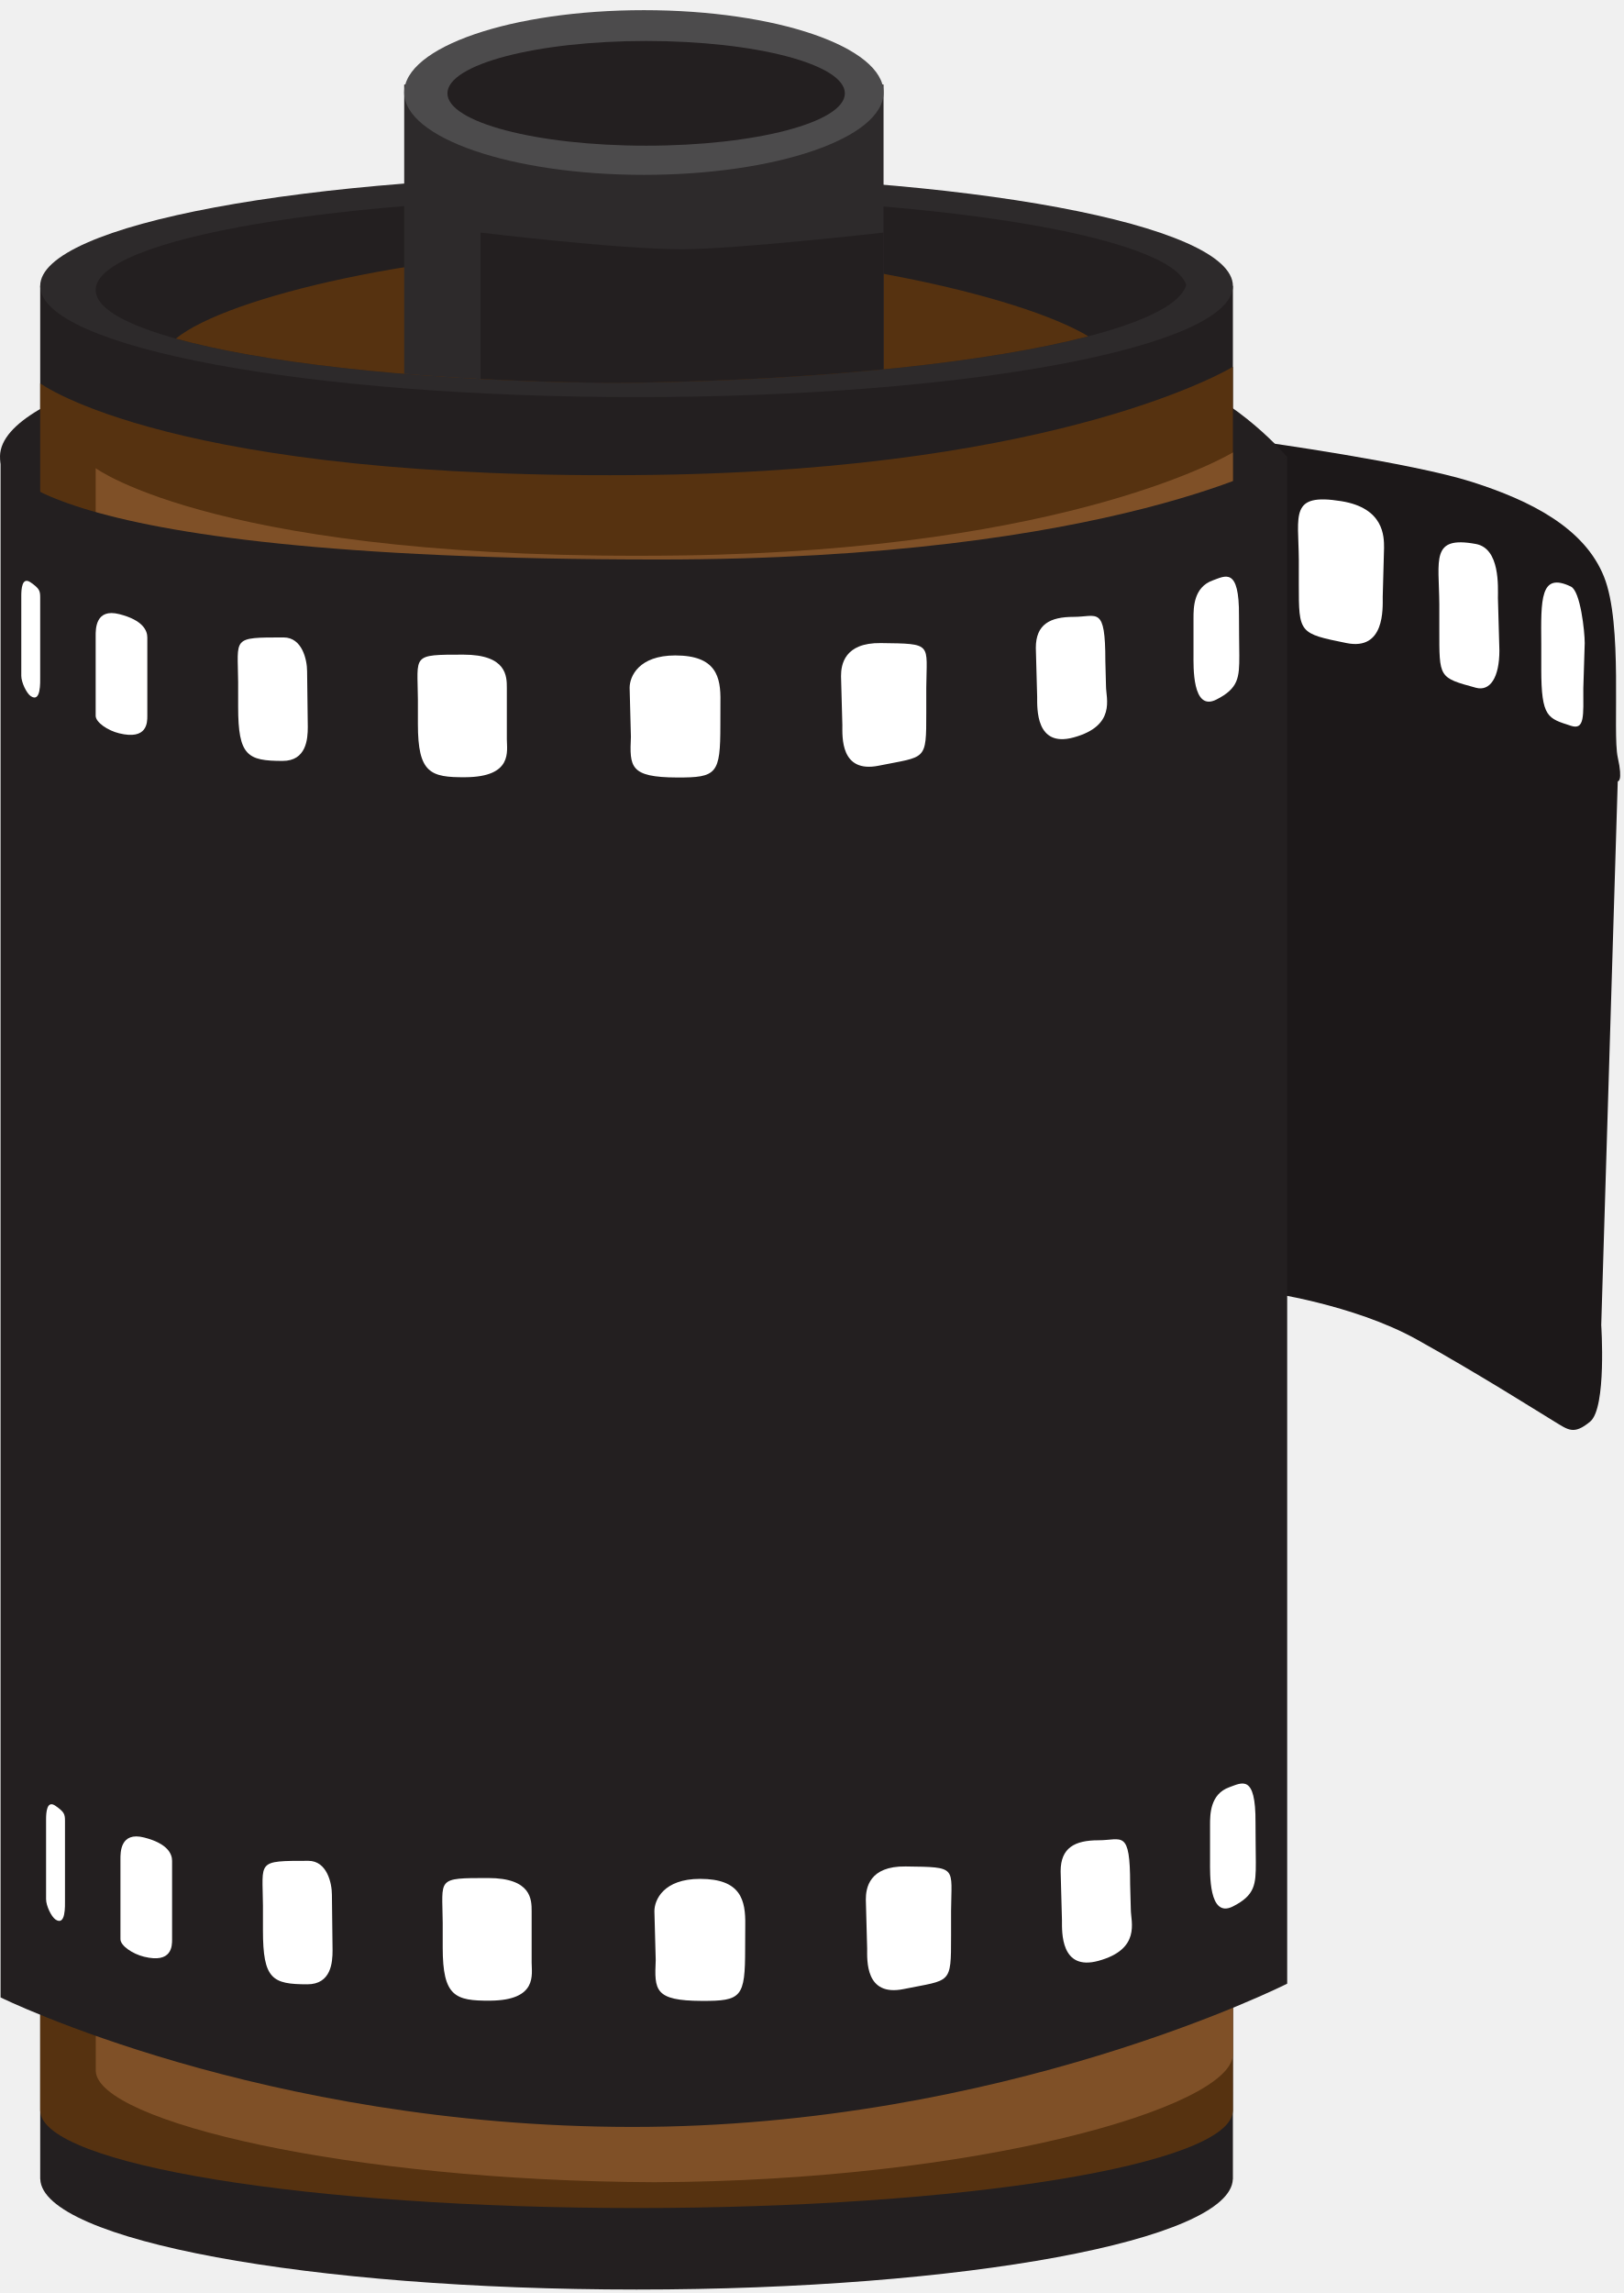
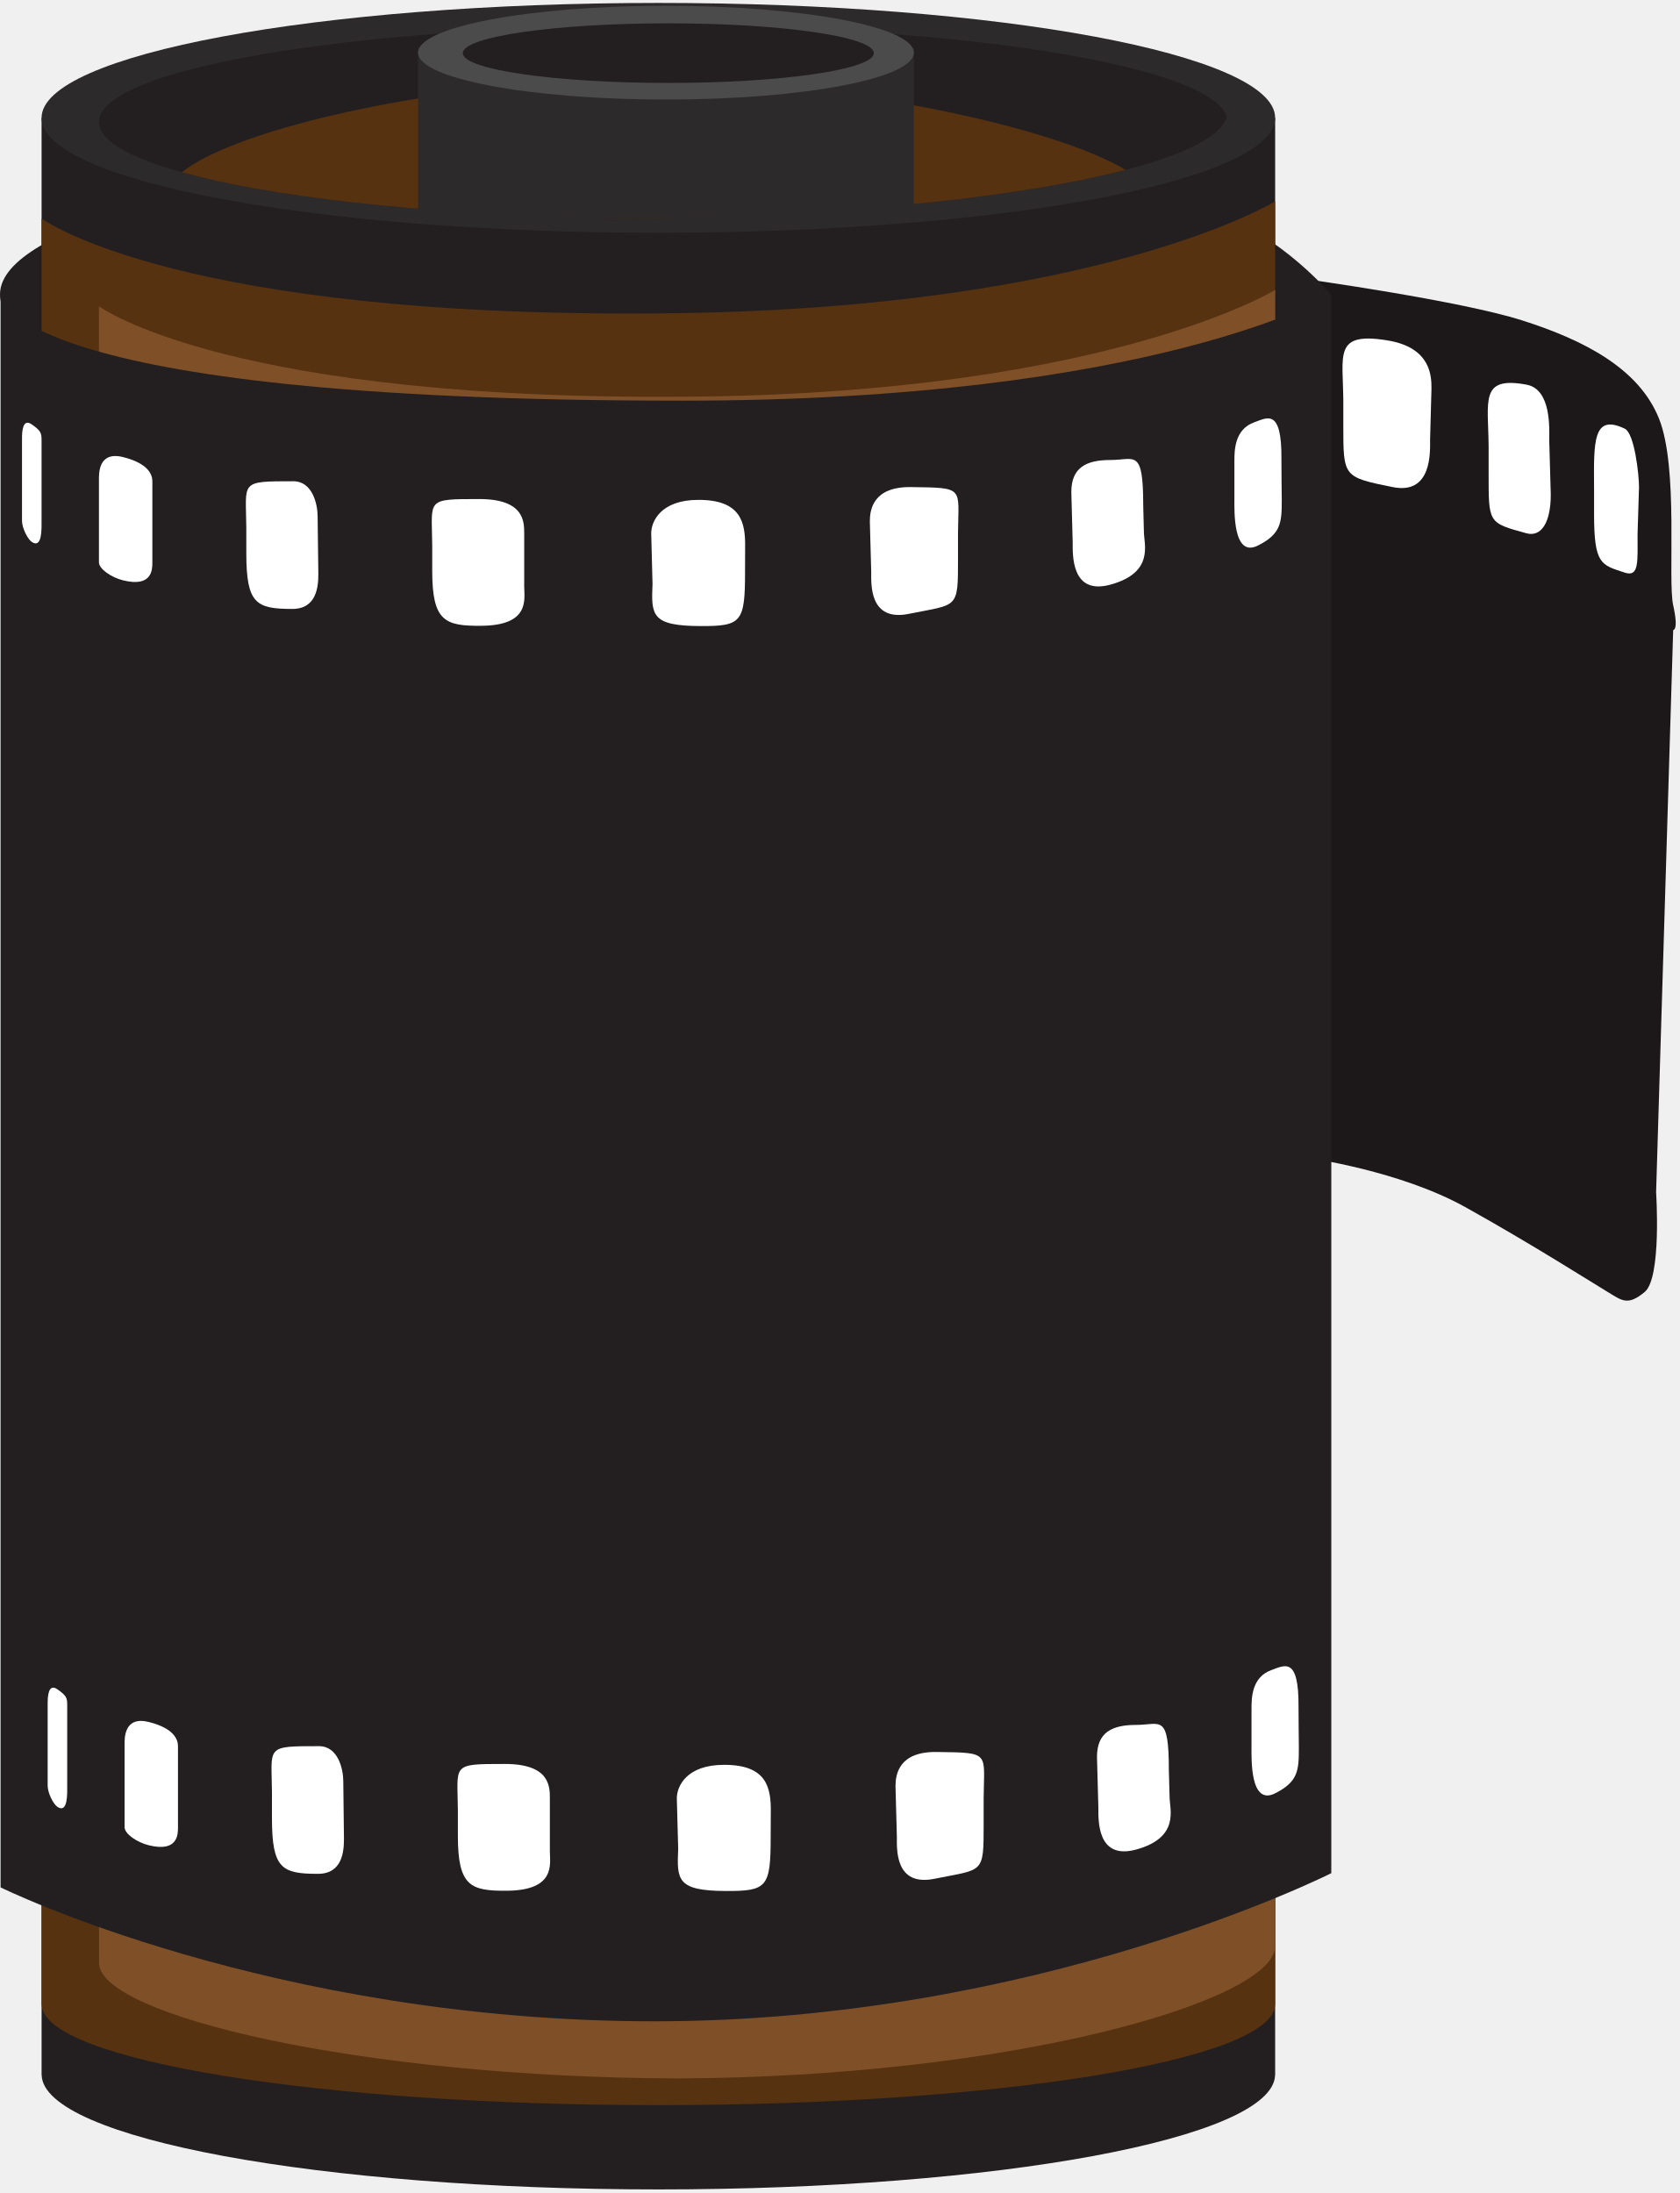
- <svg xmlns="http://www.w3.org/2000/svg" width="170" height="240" viewBox="0 0 170 240" fill="none">
-   <path d="M132.447 135.23C132.447 135.23 141.676 136.501 148.309 140.191C154.944 143.882 161.288 147.919 162.733 148.788C164.172 149.65 164.748 150.229 166.48 148.788C168.209 147.344 167.633 138.689 167.633 138.689L169.362 81.778C169.362 81.778 169.938 81.858 169.362 79.269C168.787 76.681 169.94 65.373 167.918 60.354C165.902 55.337 160.424 52.455 154.079 50.436C147.735 48.415 131.967 46.23 131.967 46.23L132.447 135.23Z" fill="#1C1819" />
-   <path d="M135.972 61.164C135.972 66.284 135.988 66.299 140.954 67.305C144.992 68.127 144.757 63.694 144.757 62.46L144.896 57.341C144.896 56.148 144.896 53.174 140.411 52.454C134.984 51.579 135.939 53.88 135.973 58.57L135.972 61.164Z" fill="white" />
-   <path d="M150.681 65.841C150.681 70.959 150.594 70.913 154.51 71.984C155.999 72.388 156.971 70.914 156.971 68.079L156.818 62.604C156.818 61.411 157.056 57.408 154.51 56.937C149.75 56.059 150.649 58.558 150.681 63.246V65.841Z" fill="white" />
-   <path d="M161.354 70.025C161.354 75.144 162.058 75.177 164.458 75.966C165.925 76.448 165.757 74.883 165.757 72.051L165.904 67.305C165.904 66.111 165.46 61.876 164.459 61.396C161.22 59.839 161.32 62.741 161.355 67.429V70.025H161.354Z" fill="white" />
-   <path d="M134.756 47.839C134.756 47.839 129.742 41.838 122.896 39.474C116.107 37.128 111.039 37.812 111.039 37.812L112.175 61.685L134.756 47.839Z" fill="#231F20" />
-   <path d="M0.06 48.416C-0.653 44.775 5.075 41.839 11.919 39.475C18.71 37.129 23.778 37.813 23.778 37.813L22.641 61.686C22.641 61.686 1.327 54.844 0.06 48.416Z" fill="#231F20" />
-   <path d="M4.209 29.926V228.083H4.218C4.44 234.47 32.298 239.639 66.642 239.639C100.985 239.639 128.844 234.471 129.065 228.083H129.073V29.926H4.209Z" fill="#231F20" />
-   <path d="M4.209 40.122V220.961H4.218C4.44 226.569 32.298 231.106 66.642 231.106C100.985 231.106 128.844 226.569 129.065 220.961H129.073V38.393C129.073 38.393 111.577 49.104 68.509 49.704C18.022 50.406 4.209 40.122 4.209 40.122Z" fill="#563210" />
-   <path d="M10.015 49.003L10.026 216.772C10.233 222.036 36.439 228.276 68.509 228.403C102.183 228.277 128.847 220.619 129.065 215.089L129.073 220.961V47.354C129.073 47.354 112.39 57.567 71.328 58.138C23.188 58.806 10.015 49.003 10.015 49.003Z" fill="#7F5027" />
-   <path d="M129.072 29.926C129.072 36.354 101.123 41.561 66.641 41.561C32.159 41.561 4.208 36.354 4.208 29.926C4.208 23.508 32.159 18.297 66.641 18.297C101.123 18.298 129.072 23.508 129.072 29.926Z" fill="#2D2A2B" />
-   <path d="M124.187 29.833C122.604 24.692 97.671 20.606 67.141 20.606C35.59 20.606 10.015 24.97 10.015 30.355C10.015 35.563 33.962 39.814 64.096 40.086C96.536 39.807 122.547 35.37 124.187 29.833Z" fill="#231F20" />
-   <path d="M64.89 25.996C44.49 26.215 23.796 31.032 18.415 35.44C27.22 37.89 42.188 39.625 59.645 40.016C61.916 40.04 64.188 40.052 66.441 40.052C66.667 40.052 66.894 40.05 67.12 40.05C86.722 39.721 103.69 37.869 113.937 35.197C106.638 30.836 85.667 26.199 64.89 25.996Z" fill="#563210" />
-   <path d="M134.756 207.622C134.756 207.622 105.045 222.657 66.108 222.619C27.436 222.583 0.06 209.063 0.06 209.063V47.839C0.06 47.839 0.05 58.561 68.995 58.561C116.871 58.561 134.756 47.839 134.756 47.839V207.622Z" fill="#231F20" />
-   <path d="M115.788 71.851C115.788 73.084 116.871 75.96 112.399 77.184C108.426 78.274 108.58 74.165 108.58 72.929L108.441 67.811C108.441 65.343 109.929 64.566 112.399 64.566C114.87 64.566 115.719 63.343 115.719 69.182L115.788 71.851Z" fill="white" />
-   <path d="M129.742 68.606C129.746 70.913 129.668 72.041 127.345 73.219C124.788 74.517 124.947 69.704 124.947 68.462V64.711C124.947 63.611 124.947 61.466 126.968 60.746C128.266 60.282 129.749 59.303 129.709 64.461C129.699 65.5 129.739 67.571 129.742 68.606Z" fill="white" />
-   <path d="M96.971 74.59C96.971 79.709 96.971 79.134 92.007 80.139C87.966 80.961 88.186 77.121 88.186 75.885L88.047 70.767C88.047 69.574 88.391 67.257 92.214 67.308C97.71 67.38 97.004 67.305 96.971 71.996V74.59Z" fill="white" />
-   <path d="M43.75 75.802C43.75 80.919 45.058 81.377 48.718 81.349C53.71 81.315 53.061 78.603 53.061 77.368V71.996C53.061 70.8 53.061 68.519 48.51 68.519C43.015 68.519 43.717 68.519 43.75 73.208V75.802Z" fill="white" />
-   <path d="M24.932 74C24.932 79.12 25.921 79.639 29.58 79.643C32.078 79.648 32.223 77.339 32.223 76.105L32.15 70.264C32.15 69.07 31.643 66.718 29.693 66.718C24.195 66.718 24.898 66.714 24.931 71.402L24.932 74Z" fill="white" />
-   <path d="M75.415 75.889C75.415 81.008 75.052 81.396 70.873 81.377C65.905 81.359 65.916 80.253 66.05 77.111L65.916 71.991C65.916 70.799 66.872 68.605 70.692 68.602C74.981 68.602 75.468 70.843 75.422 73.437L75.415 75.889Z" fill="white" />
-   <path d="M15.423 74.937C15.423 75.625 15.423 77.473 12.48 76.754C11.271 76.46 10.015 75.602 10.015 74.916C10.015 74.916 10.015 68.644 10.015 66.553C10.015 65.884 9.972 63.631 12.501 64.282C14.976 64.914 15.423 66.01 15.423 66.719V74.937Z" fill="white" />
-   <path d="M4.207 70.755C4.207 71.443 4.294 73.582 3.218 72.861C2.776 72.562 2.228 71.417 2.228 70.733C2.228 70.733 2.228 64.458 2.228 62.367C2.228 61.7 2.29 60.311 3.216 60.963C4.121 61.595 4.207 61.827 4.207 62.535V70.755Z" fill="white" />
-   <path d="M118.387 199.9C118.387 201.134 119.468 204.008 114.997 205.233C111.019 206.322 111.177 202.213 111.177 200.983L111.038 195.859C111.038 193.391 112.526 192.615 114.997 192.615C117.465 192.615 118.314 191.391 118.314 197.229L118.387 199.9Z" fill="white" />
-   <path d="M131.472 194.926C131.476 197.232 131.396 198.362 129.076 199.538C126.517 200.835 126.679 196.023 126.679 194.777V191.03C126.679 189.935 126.674 187.785 128.697 187.062C129.999 186.602 131.476 185.621 131.439 190.78C131.43 191.818 131.472 193.889 131.472 194.926Z" fill="white" />
-   <path d="M99.567 202.638C99.567 207.759 99.567 207.182 94.603 208.188C90.563 209.01 90.782 205.169 90.782 203.935L90.644 198.814C90.644 197.623 90.987 195.304 94.808 195.355C100.303 195.429 99.601 195.353 99.567 200.041V202.638Z" fill="white" />
-   <path d="M46.347 203.849C46.347 208.972 47.652 209.427 51.312 209.402C56.305 209.362 55.658 206.651 55.658 205.415V200.041C55.658 198.848 55.658 196.567 51.104 196.567C45.612 196.567 46.314 196.567 46.347 201.255V203.849Z" fill="white" />
-   <path d="M27.528 202.046C27.528 207.167 28.517 207.688 32.177 207.69C34.671 207.692 34.816 205.387 34.816 204.152L34.748 198.311C34.748 197.118 34.239 194.766 32.285 194.766C26.791 194.766 27.495 194.761 27.528 199.454V202.046Z" fill="white" />
-   <path d="M78.009 203.935C78.009 209.055 77.647 209.442 73.467 209.427C68.501 209.407 68.509 208.302 68.647 205.159L68.509 200.041C68.509 198.848 69.471 196.655 73.292 196.655C77.576 196.652 78.063 198.893 78.021 201.49L78.009 203.935Z" fill="white" />
-   <path d="M18.017 202.984C18.017 203.672 18.017 205.525 15.077 204.802C13.868 204.506 12.609 203.648 12.609 202.963C12.609 202.963 12.609 196.69 12.609 194.598C12.609 193.931 12.566 191.678 15.097 192.327C17.571 192.959 18.016 194.056 18.016 194.765V202.984H18.017Z" fill="white" />
-   <path d="M6.804 198.802C6.804 199.49 6.891 201.629 5.812 200.909C5.373 200.613 4.824 199.47 4.824 198.782C4.824 198.782 4.824 192.506 4.824 190.421C4.824 189.75 4.888 188.362 5.812 189.012C6.721 189.647 6.804 189.877 6.804 190.583V198.802Z" fill="white" />
-   <mask id="mask0_1_1284" style="mask-type:luminance" maskUnits="userSpaceOnUse" x="18" y="0" width="96" height="41">
-     <path d="M96.083 29.365V0H36.85V28.976C28.057 30.78 21.194 33.163 18.415 35.439C27.22 37.889 42.188 39.624 59.645 40.015C61.916 40.039 64.188 40.051 66.441 40.051C66.667 40.051 66.894 40.049 67.12 40.049C86.722 39.72 103.69 37.868 113.937 35.196C110.517 33.153 104.087 31.048 96.083 29.365Z" fill="white" />
+ <svg xmlns="http://www.w3.org/2000/svg" width="170" height="222" viewBox="0 0 170 222" fill="none">
+   <path d="M132.447 117.23C132.447 117.23 141.676 118.501 148.309 122.191C154.944 125.882 161.288 129.919 162.733 130.788C164.172 131.65 164.748 132.229 166.48 130.788C168.209 129.344 167.633 120.689 167.633 120.689L169.362 63.778C169.362 63.778 169.938 63.858 169.362 61.269C168.787 58.681 169.94 47.373 167.918 42.354C165.902 37.337 160.424 34.455 154.079 32.436C147.735 30.415 131.967 28.23 131.967 28.23L132.447 117.23Z" fill="#1C1819" />
+   <path d="M135.972 43.164C135.972 48.284 135.988 48.299 140.954 49.305C144.992 50.127 144.757 45.694 144.757 44.46L144.896 39.341C144.896 38.148 144.896 35.174 140.411 34.454C134.984 33.579 135.939 35.88 135.973 40.57L135.972 43.164Z" fill="white" />
+   <path d="M150.681 47.841C150.681 52.959 150.594 52.913 154.51 53.984C155.999 54.388 156.971 52.914 156.971 50.079L156.818 44.604C156.818 43.411 157.056 39.408 154.51 38.937C149.75 38.059 150.649 40.558 150.681 45.246V47.841Z" fill="white" />
+   <path d="M161.354 52.025C161.354 57.144 162.058 57.177 164.458 57.966C165.925 58.448 165.757 56.883 165.757 54.051L165.904 49.305C165.904 48.111 165.46 43.876 164.459 43.396C161.22 41.839 161.32 44.741 161.355 49.429V52.025H161.354Z" fill="white" />
+   <path d="M134.756 29.839C134.756 29.839 129.742 23.838 122.896 21.474C116.107 19.128 111.039 19.812 111.039 19.812L112.175 43.685L134.756 29.839Z" fill="#231F20" />
+   <path d="M0.06 30.416C-0.653 26.775 5.075 23.839 11.919 21.475C18.71 19.129 23.778 19.813 23.778 19.813L22.641 43.686C22.641 43.686 1.327 36.844 0.06 30.416Z" fill="#231F20" />
+   <path d="M4.209 11.926V210.083H4.218C4.44 216.47 32.298 221.639 66.642 221.639C100.985 221.639 128.844 216.471 129.065 210.083H129.073V11.926H4.209Z" fill="#231F20" />
+   <path d="M4.209 22.122V202.961H4.218C4.44 208.569 32.298 213.106 66.642 213.106C100.985 213.106 128.844 208.569 129.065 202.961H129.073V20.393C129.073 20.393 111.577 31.104 68.509 31.704C18.022 32.406 4.209 22.122 4.209 22.122Z" fill="#563210" />
+   <path d="M10.015 31.003L10.026 198.772C10.233 204.036 36.439 210.276 68.509 210.403C102.183 210.277 128.847 202.619 129.065 197.089L129.073 202.961V29.354C129.073 29.354 112.39 39.567 71.328 40.138C23.188 40.806 10.015 31.003 10.015 31.003Z" fill="#7F5027" />
+   <path d="M129.072 11.926C129.072 18.354 101.123 23.561 66.641 23.561C32.159 23.561 4.208 18.354 4.208 11.926C4.208 5.508 32.159 0.297 66.641 0.297C101.123 0.298 129.072 5.508 129.072 11.926Z" fill="#2D2A2B" />
+   <path d="M124.187 11.833C122.604 6.692 97.671 2.606 67.141 2.606C35.59 2.606 10.015 6.97 10.015 12.355C10.015 17.563 33.962 21.814 64.096 22.086C96.536 21.807 122.547 17.37 124.187 11.833Z" fill="#231F20" />
+   <path d="M64.89 7.996C44.49 8.215 23.796 13.032 18.415 17.44C27.22 19.89 42.188 21.625 59.645 22.016C61.916 22.04 64.188 22.052 66.441 22.052C66.667 22.052 66.894 22.05 67.12 22.05C86.722 21.721 103.69 19.869 113.937 17.197C106.638 12.836 85.667 8.199 64.89 7.996Z" fill="#563210" />
+   <path d="M134.756 189.622C134.756 189.622 105.045 204.657 66.108 204.619C27.436 204.583 0.06 191.063 0.06 191.063V29.839C0.06 29.839 0.05 40.561 68.995 40.561C116.871 40.561 134.756 29.839 134.756 29.839V189.622Z" fill="#231F20" />
+   <path d="M115.788 53.851C115.788 55.084 116.871 57.96 112.399 59.184C108.426 60.274 108.58 56.165 108.58 54.929L108.441 49.811C108.441 47.343 109.929 46.566 112.399 46.566C114.87 46.566 115.719 45.343 115.719 51.182L115.788 53.851Z" fill="white" />
+   <path d="M129.742 50.606C129.746 52.913 129.668 54.041 127.345 55.219C124.788 56.517 124.947 51.704 124.947 50.462V46.711C124.947 45.611 124.947 43.466 126.968 42.746C128.266 42.282 129.749 41.303 129.709 46.461C129.699 47.5 129.739 49.571 129.742 50.606Z" fill="white" />
+   <path d="M96.971 56.59C96.971 61.709 96.971 61.134 92.007 62.139C87.966 62.961 88.186 59.121 88.186 57.885L88.047 52.767C88.047 51.574 88.391 49.257 92.214 49.308C97.71 49.38 97.004 49.305 96.971 53.996V56.59Z" fill="white" />
+   <path d="M43.75 57.802C43.75 62.919 45.058 63.377 48.718 63.349C53.71 63.315 53.061 60.603 53.061 59.368V53.996C53.061 52.8 53.061 50.519 48.51 50.519C43.015 50.519 43.717 50.519 43.75 55.208V57.802Z" fill="white" />
+   <path d="M24.932 56C24.932 61.12 25.921 61.639 29.58 61.643C32.078 61.648 32.223 59.339 32.223 58.105L32.15 52.264C32.15 51.07 31.643 48.718 29.693 48.718C24.195 48.718 24.898 48.714 24.931 53.402L24.932 56Z" fill="white" />
+   <path d="M75.415 57.889C75.415 63.008 75.052 63.396 70.873 63.377C65.905 63.359 65.916 62.253 66.05 59.111L65.916 53.991C65.916 52.799 66.872 50.605 70.692 50.602C74.981 50.602 75.468 52.843 75.422 55.437L75.415 57.889Z" fill="white" />
+   <path d="M15.423 56.937C15.423 57.625 15.423 59.473 12.48 58.754C11.271 58.46 10.015 57.602 10.015 56.916C10.015 56.916 10.015 50.644 10.015 48.553C10.015 47.884 9.972 45.631 12.501 46.282C14.976 46.914 15.423 48.01 15.423 48.719V56.937Z" fill="white" />
+   <path d="M4.207 52.755C4.207 53.443 4.294 55.582 3.218 54.861C2.776 54.562 2.228 53.417 2.228 52.733C2.228 52.733 2.228 46.458 2.228 44.367C2.228 43.7 2.29 42.311 3.216 42.963C4.121 43.595 4.207 43.827 4.207 44.535V52.755Z" fill="white" />
+   <path d="M118.387 181.9C118.387 183.134 119.468 186.008 114.997 187.233C111.019 188.322 111.177 184.213 111.177 182.983L111.038 177.859C111.038 175.391 112.526 174.615 114.997 174.615C117.465 174.615 118.314 173.391 118.314 179.229L118.387 181.9Z" fill="white" />
+   <path d="M131.472 176.926C131.476 179.232 131.396 180.362 129.076 181.538C126.517 182.835 126.679 178.023 126.679 176.777V173.03C126.679 171.935 126.674 169.785 128.697 169.062C129.999 168.602 131.476 167.621 131.439 172.78C131.43 173.818 131.472 175.889 131.472 176.926Z" fill="white" />
+   <path d="M99.567 184.638C99.567 189.759 99.567 189.182 94.603 190.188C90.563 191.01 90.782 187.169 90.782 185.935L90.644 180.814C90.644 179.623 90.987 177.304 94.808 177.355C100.303 177.429 99.601 177.353 99.567 182.041V184.638Z" fill="white" />
+   <path d="M46.347 185.849C46.347 190.972 47.652 191.427 51.312 191.402C56.305 191.362 55.658 188.651 55.658 187.415V182.041C55.658 180.848 55.658 178.567 51.104 178.567C45.612 178.567 46.314 178.567 46.347 183.255V185.849Z" fill="white" />
+   <path d="M27.528 184.046C27.528 189.167 28.517 189.688 32.177 189.69C34.671 189.692 34.816 187.387 34.816 186.152L34.748 180.311C34.748 179.118 34.239 176.766 32.285 176.766C26.791 176.766 27.495 176.761 27.528 181.454V184.046Z" fill="white" />
+   <path d="M78.009 185.935C78.009 191.055 77.647 191.442 73.467 191.427C68.501 191.407 68.509 190.302 68.647 187.159L68.509 182.041C68.509 180.848 69.471 178.655 73.292 178.655C77.576 178.652 78.063 180.893 78.021 183.49L78.009 185.935Z" fill="white" />
+   <path d="M18.017 184.984C18.017 185.672 18.017 187.525 15.077 186.802C13.868 186.506 12.609 185.648 12.609 184.963C12.609 184.963 12.609 178.69 12.609 176.598C12.609 175.931 12.566 173.678 15.097 174.327C17.571 174.959 18.016 176.056 18.016 176.765V184.984H18.017Z" fill="white" />
+   <path d="M6.804 180.802C6.804 181.49 6.891 183.629 5.812 182.909C5.373 182.613 4.824 181.47 4.824 180.782C4.824 180.782 4.824 174.506 4.824 172.421C4.824 171.75 4.888 170.362 5.812 171.012C6.721 171.647 6.804 171.877 6.804 172.583V180.802Z" fill="white" />
+   <mask id="mask0_1_1284" style="mask-type:luminance" maskUnits="userSpaceOnUse" x="18" y="0" width="96" height="23">
+     <path d="M96.083 16.168V0H36.85V15.953C28.057 16.947 21.194 18.259 18.415 19.512C27.22 20.861 42.188 21.816 59.645 22.031C61.916 22.044 64.188 22.051 66.441 22.051C66.667 22.051 66.894 22.05 67.12 22.05C86.722 21.869 103.69 20.849 113.937 19.378C110.517 18.253 104.087 17.094 96.083 16.168Z" fill="white" />
  </mask>
  <g mask="url(#mask0_1_1284)">
-     <path d="M92.499 8.85H42.316V43.326H92.499V8.85Z" fill="#2D2A2B" />
-     <path d="M50.31 43.326H92.499V24.342C92.499 24.342 77.036 26.088 71.4 26.088C64.667 26.088 50.309 24.342 50.309 24.342L50.31 43.326Z" fill="#231F20" />
-     <path d="M92.499 9.682C92.499 14.441 81.266 18.302 67.406 18.302C53.552 18.302 42.316 14.441 42.316 9.682C42.316 4.922 53.551 1.064 67.406 1.064C81.266 1.065 92.499 4.922 92.499 9.682Z" fill="#4C4B4C" />
-     <path d="M88.449 9.77C88.449 12.794 79.134 15.249 67.643 15.249C56.154 15.249 46.842 12.794 46.842 9.77C46.842 6.741 56.154 4.289 67.643 4.289C79.134 4.289 88.449 6.74 88.449 9.77Z" fill="#231F20" />
+     <path d="M92.499 4.873H42.316V23.854H92.499V4.873Z" fill="#2D2A2B" />
+     <path d="M92.499 5.331C92.499 7.951 81.266 10.076 67.406 10.076C53.552 10.076 42.316 7.951 42.316 5.331C42.316 2.71 53.551 0.586 67.406 0.586C81.266 0.586 92.499 2.71 92.499 5.331Z" fill="#4C4B4C" />
+     <path d="M88.449 5.379C88.449 7.044 79.134 8.396 67.643 8.396C56.154 8.396 46.842 7.044 46.842 5.379C46.842 3.711 56.154 2.361 67.643 2.361C79.134 2.361 88.449 3.711 88.449 5.379Z" fill="#231F20" />
  </g>
</svg>
